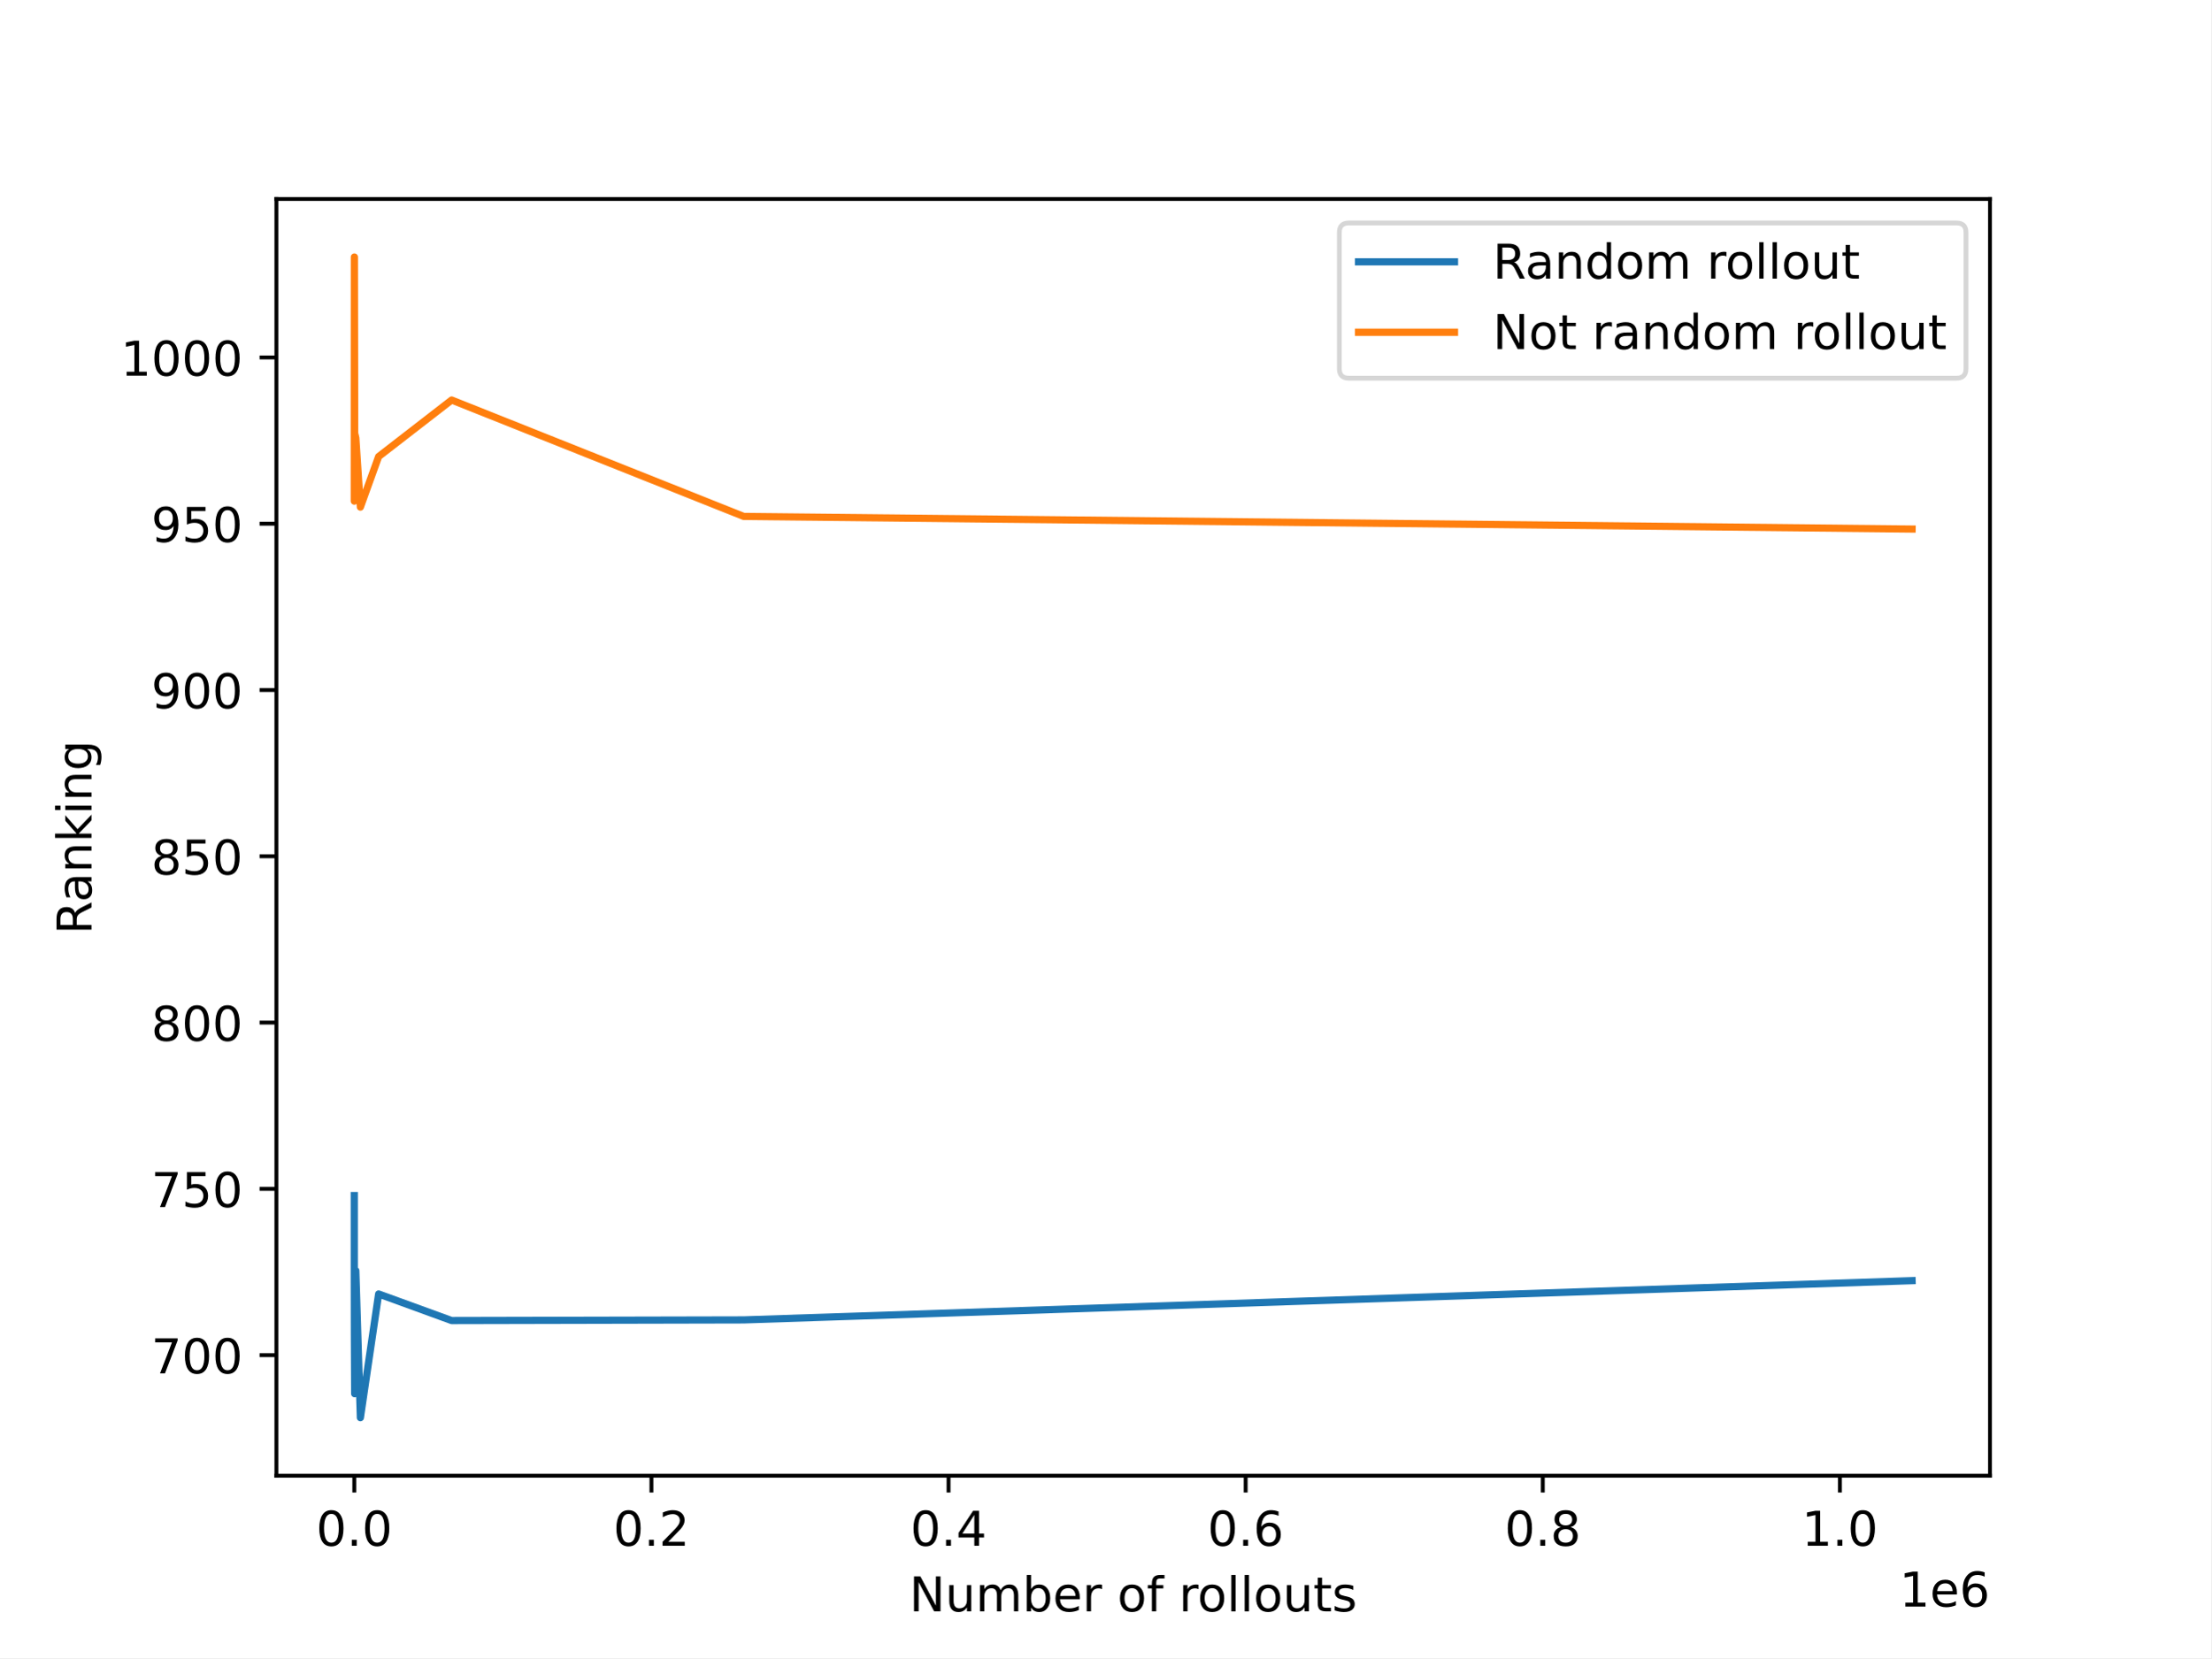
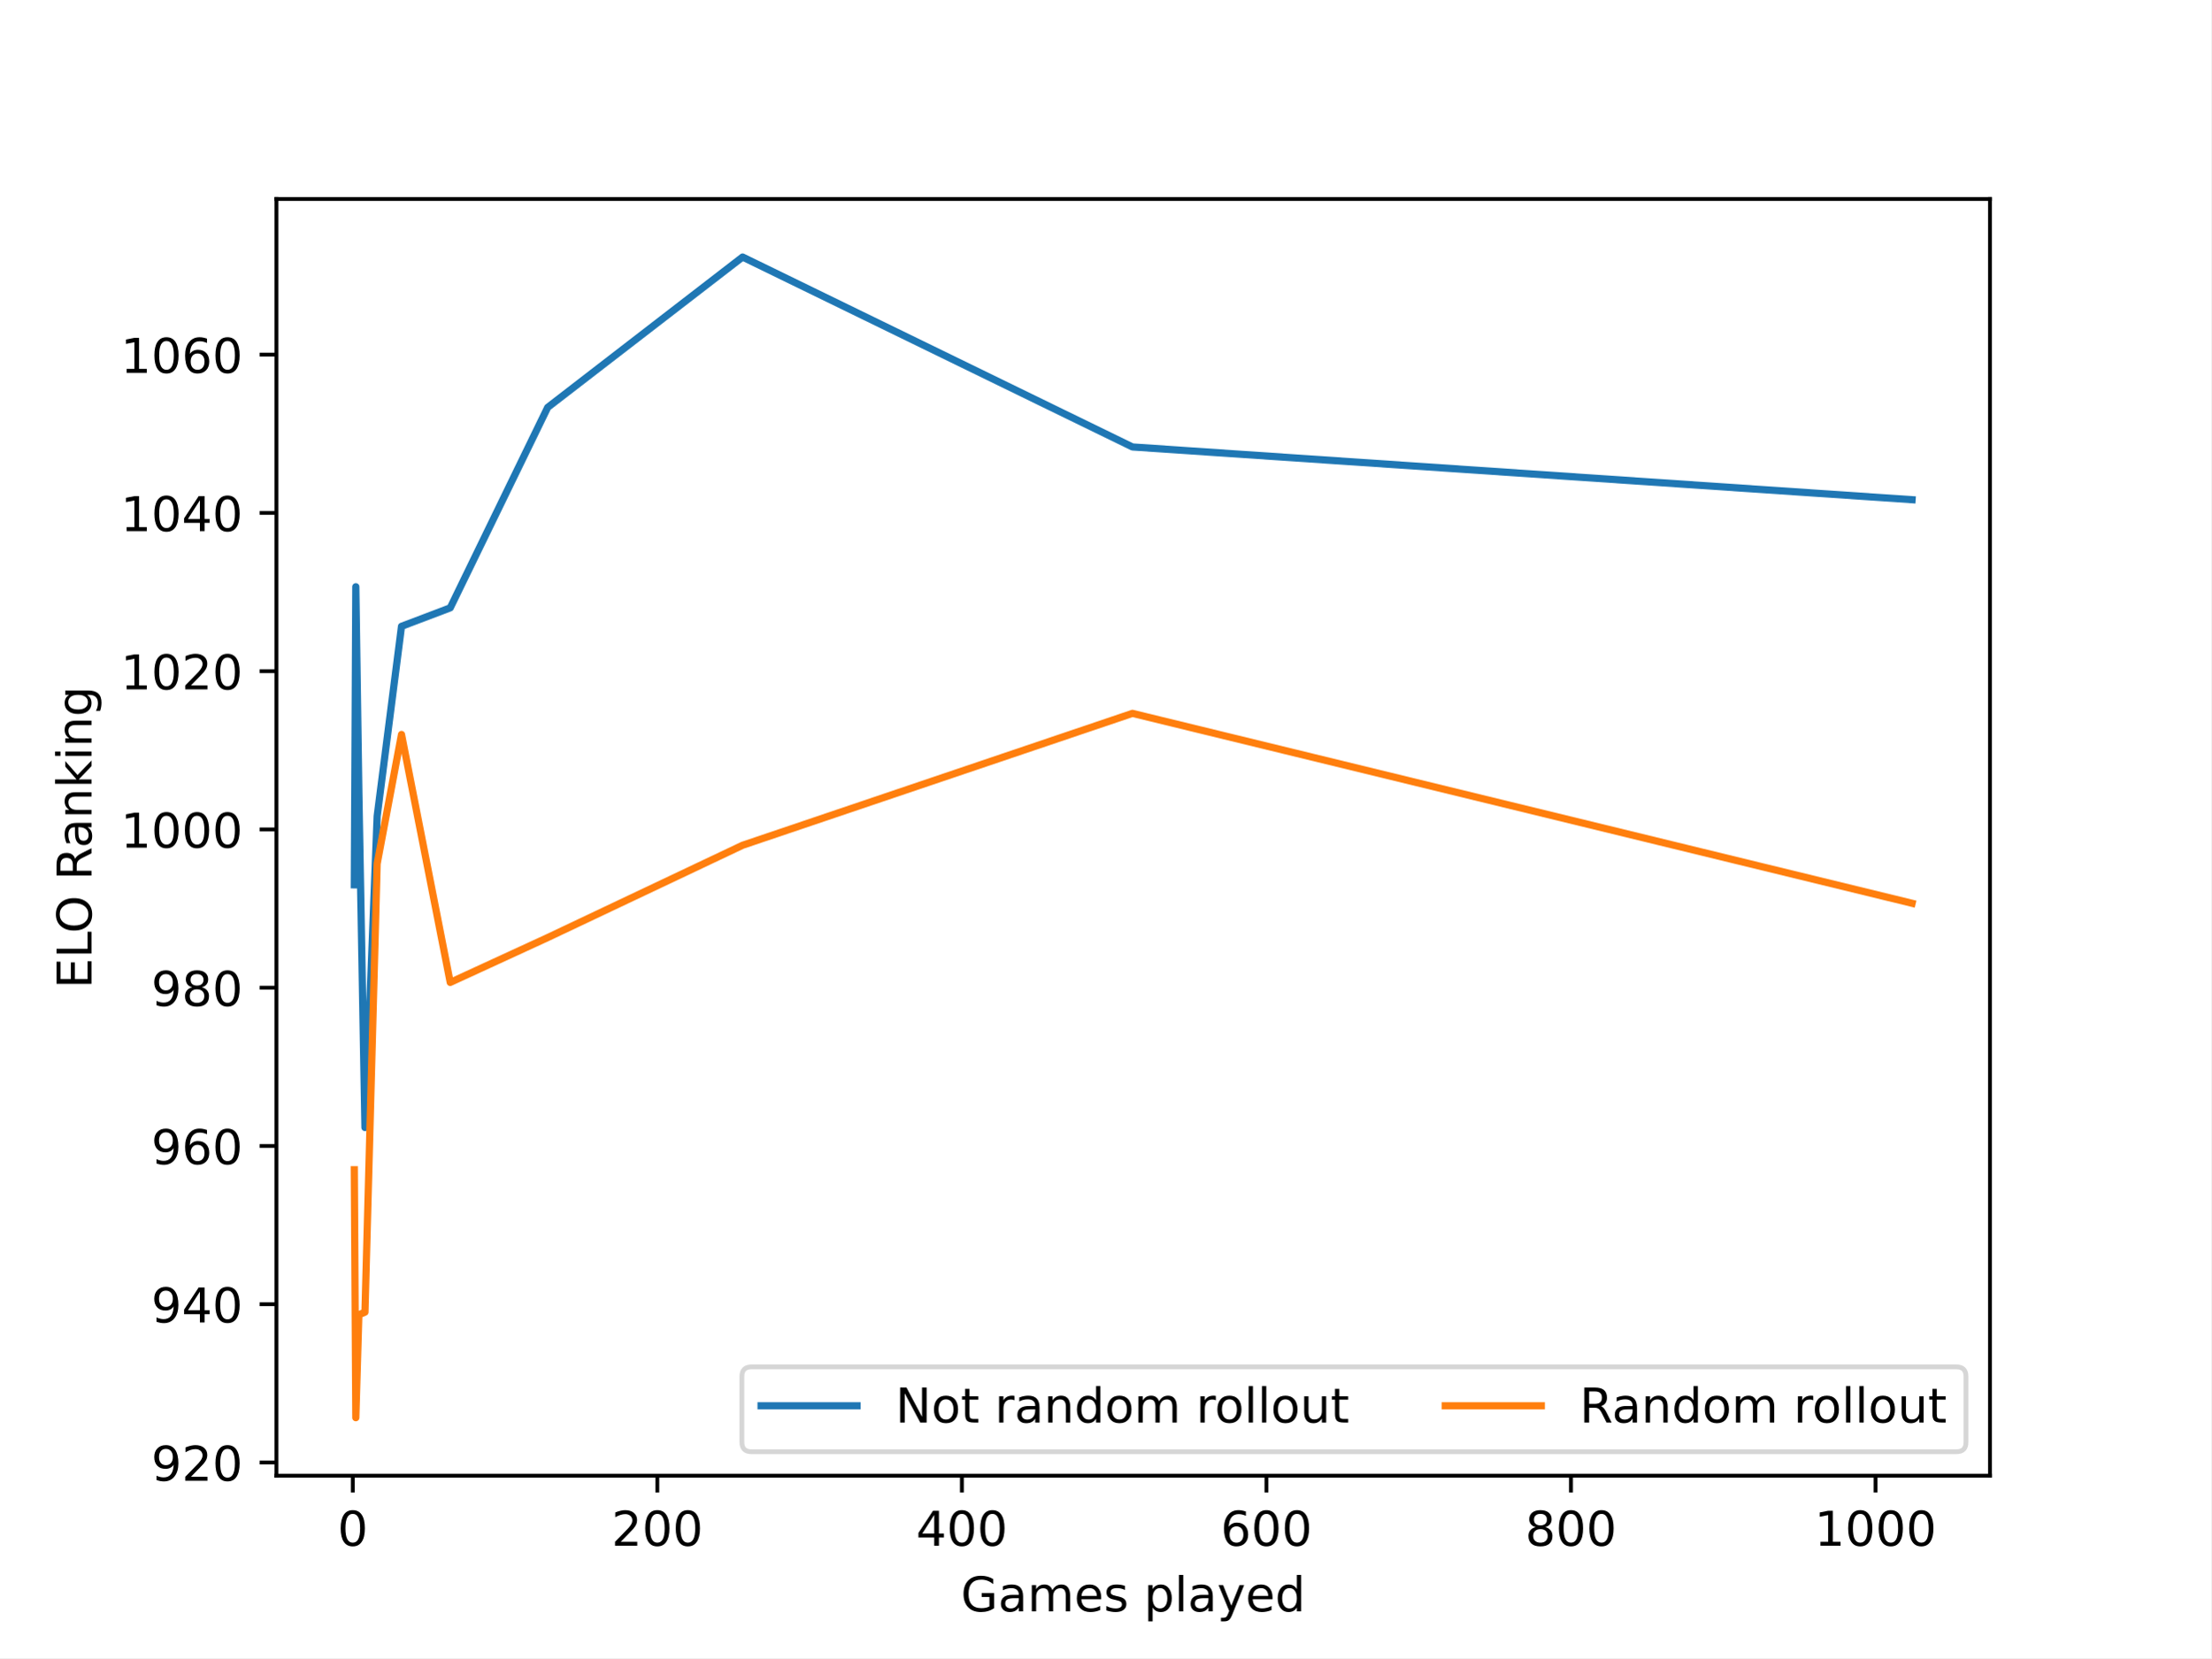
<svg xmlns="http://www.w3.org/2000/svg" xmlns:xlink="http://www.w3.org/1999/xlink" width="460.8pt" height="345.6pt" viewBox="0 0 460.8 345.6" version="1.1">
  <defs>
    <style type="text/css">*{stroke-linejoin: round; stroke-linecap: butt}</style>
  </defs>
  <g id="figure_1">
    <g id="patch_1">
      <path d="M 0 345.6  L 460.8 345.6  L 460.8 0  L 0 0  z " style="fill: #ffffff" />
    </g>
    <g id="axes_1">
      <g id="patch_2">
        <path d="M 57.6 307.584  L 414.72 307.584  L 414.72 41.472  L 57.6 41.472  z " style="fill: #ffffff" />
      </g>
      <g id="matplotlib.axis_1">
        <g id="xtick_1">
          <g id="line2d_1">
            <defs>
-               <path id="m60d5ddc0d6" d="M 0 0  L 0 3.5  " style="stroke: #000000; stroke-width: 0.8" />
-             </defs>
-             <g>
-               <use xlink:href="#m60d5ddc0d6" x="73.832" y="307.584" style="stroke: #000000; stroke-width: 0.8" />
+               <path id="m9c4082087a" d="M 0 0  L 0 3.5  " style="stroke: #000000; stroke-width: 0.8" />
+             </defs>
+             <g>
+               <use xlink:href="#m9c4082087a" x="73.515" y="307.584" style="stroke: #000000; stroke-width: 0.8" />
            </g>
          </g>
          <g id="text_1">
-             <g transform="translate(65.88085 322.1824) scale(0.1 -0.1)">
+             <g transform="translate(70.33412 322.1824) scale(0.1 -0.1)">
              <defs>
                <path id="DejaVuSans-30" d="M 2034 4250  Q 1547 4250 1301 3770  Q 1056 3291 1056 2328  Q 1056 1369 1301 889  Q 1547 409 2034 409  Q 2525 409 2770 889  Q 3016 1369 3016 2328  Q 3016 3291 2770 3770  Q 2525 4250 2034 4250  z M 2034 4750  Q 2819 4750 3233 4129  Q 3647 3509 3647 2328  Q 3647 1150 3233 529  Q 2819 -91 2034 -91  Q 1250 -91 836 529  Q 422 1150 422 2328  Q 422 3509 836 4129  Q 1250 4750 2034 4750  z " transform="scale(0.015625)" />
-                 <path id="DejaVuSans-2e" d="M 684 794  L 1344 794  L 1344 0  L 684 0  L 684 794  z " transform="scale(0.015625)" />
              </defs>
              <use xlink:href="#DejaVuSans-30" />
-               <use xlink:href="#DejaVuSans-2e" x="63.623" />
-               <use xlink:href="#DejaVuSans-30" x="95.41" />
            </g>
          </g>
        </g>
        <g id="xtick_2">
          <g id="line2d_2">
            <g>
-               <use xlink:href="#m60d5ddc0d6" x="135.755" y="307.584" style="stroke: #000000; stroke-width: 0.8" />
+               <use xlink:href="#m9c4082087a" x="136.986" y="307.584" style="stroke: #000000; stroke-width: 0.8" />
            </g>
          </g>
          <g id="text_2">
-             <g transform="translate(127.8039 322.1824) scale(0.1 -0.1)">
+             <g transform="translate(127.4427 322.1824) scale(0.1 -0.1)">
              <defs>
                <path id="DejaVuSans-32" d="M 1228 531  L 3431 531  L 3431 0  L 469 0  L 469 531  Q 828 903 1448 1529  Q 2069 2156 2228 2338  Q 2531 2678 2651 2914  Q 2772 3150 2772 3378  Q 2772 3750 2511 3984  Q 2250 4219 1831 4219  Q 1534 4219 1204 4116  Q 875 4013 500 3803  L 500 4441  Q 881 4594 1212 4672  Q 1544 4750 1819 4750  Q 2544 4750 2975 4387  Q 3406 4025 3406 3419  Q 3406 3131 3298 2873  Q 3191 2616 2906 2266  Q 2828 2175 2409 1742  Q 1991 1309 1228 531  z " transform="scale(0.015625)" />
              </defs>
-               <use xlink:href="#DejaVuSans-30" />
-               <use xlink:href="#DejaVuSans-2e" x="63.623" />
-               <use xlink:href="#DejaVuSans-32" x="95.41" />
+               <use xlink:href="#DejaVuSans-32" />
+               <use xlink:href="#DejaVuSans-30" x="63.623" />
+               <use xlink:href="#DejaVuSans-30" x="127.246" />
            </g>
          </g>
        </g>
        <g id="xtick_3">
          <g id="line2d_3">
            <g>
-               <use xlink:href="#m60d5ddc0d6" x="197.678" y="307.584" style="stroke: #000000; stroke-width: 0.8" />
+               <use xlink:href="#m9c4082087a" x="200.458" y="307.584" style="stroke: #000000; stroke-width: 0.8" />
            </g>
          </g>
          <g id="text_3">
-             <g transform="translate(189.7269 322.1824) scale(0.1 -0.1)">
+             <g transform="translate(190.9138 322.1824) scale(0.1 -0.1)">
              <defs>
                <path id="DejaVuSans-34" d="M 2419 4116  L 825 1625  L 2419 1625  L 2419 4116  z M 2253 4666  L 3047 4666  L 3047 1625  L 3713 1625  L 3713 1100  L 3047 1100  L 3047 0  L 2419 0  L 2419 1100  L 313 1100  L 313 1709  L 2253 4666  z " transform="scale(0.015625)" />
              </defs>
-               <use xlink:href="#DejaVuSans-30" />
-               <use xlink:href="#DejaVuSans-2e" x="63.623" />
-               <use xlink:href="#DejaVuSans-34" x="95.41" />
+               <use xlink:href="#DejaVuSans-34" />
+               <use xlink:href="#DejaVuSans-30" x="63.623" />
+               <use xlink:href="#DejaVuSans-30" x="127.246" />
            </g>
          </g>
        </g>
        <g id="xtick_4">
          <g id="line2d_4">
            <g>
-               <use xlink:href="#m60d5ddc0d6" x="259.601" y="307.584" style="stroke: #000000; stroke-width: 0.8" />
+               <use xlink:href="#m9c4082087a" x="263.929" y="307.584" style="stroke: #000000; stroke-width: 0.8" />
            </g>
          </g>
          <g id="text_4">
-             <g transform="translate(251.6499 322.1824) scale(0.1 -0.1)">
+             <g transform="translate(254.3848 322.1824) scale(0.1 -0.1)">
              <defs>
                <path id="DejaVuSans-36" d="M 2113 2584  Q 1688 2584 1439 2293  Q 1191 2003 1191 1497  Q 1191 994 1439 701  Q 1688 409 2113 409  Q 2538 409 2786 701  Q 3034 994 3034 1497  Q 3034 2003 2786 2293  Q 2538 2584 2113 2584  z M 3366 4563  L 3366 3988  Q 3128 4100 2886 4159  Q 2644 4219 2406 4219  Q 1781 4219 1451 3797  Q 1122 3375 1075 2522  Q 1259 2794 1537 2939  Q 1816 3084 2150 3084  Q 2853 3084 3261 2657  Q 3669 2231 3669 1497  Q 3669 778 3244 343  Q 2819 -91 2113 -91  Q 1303 -91 875 529  Q 447 1150 447 2328  Q 447 3434 972 4092  Q 1497 4750 2381 4750  Q 2619 4750 2861 4703  Q 3103 4656 3366 4563  z " transform="scale(0.015625)" />
              </defs>
-               <use xlink:href="#DejaVuSans-30" />
-               <use xlink:href="#DejaVuSans-2e" x="63.623" />
-               <use xlink:href="#DejaVuSans-36" x="95.41" />
+               <use xlink:href="#DejaVuSans-36" />
+               <use xlink:href="#DejaVuSans-30" x="63.623" />
+               <use xlink:href="#DejaVuSans-30" x="127.246" />
            </g>
          </g>
        </g>
        <g id="xtick_5">
          <g id="line2d_5">
            <g>
-               <use xlink:href="#m60d5ddc0d6" x="321.524" y="307.584" style="stroke: #000000; stroke-width: 0.8" />
+               <use xlink:href="#m9c4082087a" x="327.4" y="307.584" style="stroke: #000000; stroke-width: 0.8" />
            </g>
          </g>
          <g id="text_5">
-             <g transform="translate(313.5729 322.1824) scale(0.1 -0.1)">
+             <g transform="translate(317.8559 322.1824) scale(0.1 -0.1)">
              <defs>
                <path id="DejaVuSans-38" d="M 2034 2216  Q 1584 2216 1326 1975  Q 1069 1734 1069 1313  Q 1069 891 1326 650  Q 1584 409 2034 409  Q 2484 409 2743 651  Q 3003 894 3003 1313  Q 3003 1734 2745 1975  Q 2488 2216 2034 2216  z M 1403 2484  Q 997 2584 770 2862  Q 544 3141 544 3541  Q 544 4100 942 4425  Q 1341 4750 2034 4750  Q 2731 4750 3128 4425  Q 3525 4100 3525 3541  Q 3525 3141 3298 2862  Q 3072 2584 2669 2484  Q 3125 2378 3379 2068  Q 3634 1759 3634 1313  Q 3634 634 3220 271  Q 2806 -91 2034 -91  Q 1263 -91 848 271  Q 434 634 434 1313  Q 434 1759 690 2068  Q 947 2378 1403 2484  z M 1172 3481  Q 1172 3119 1398 2916  Q 1625 2713 2034 2713  Q 2441 2713 2670 2916  Q 2900 3119 2900 3481  Q 2900 3844 2670 4047  Q 2441 4250 2034 4250  Q 1625 4250 1398 4047  Q 1172 3844 1172 3481  z " transform="scale(0.015625)" />
              </defs>
-               <use xlink:href="#DejaVuSans-30" />
-               <use xlink:href="#DejaVuSans-2e" x="63.623" />
-               <use xlink:href="#DejaVuSans-38" x="95.41" />
+               <use xlink:href="#DejaVuSans-38" />
+               <use xlink:href="#DejaVuSans-30" x="63.623" />
+               <use xlink:href="#DejaVuSans-30" x="127.246" />
            </g>
          </g>
        </g>
        <g id="xtick_6">
          <g id="line2d_6">
            <g>
-               <use xlink:href="#m60d5ddc0d6" x="383.447" y="307.584" style="stroke: #000000; stroke-width: 0.8" />
+               <use xlink:href="#m9c4082087a" x="390.871" y="307.584" style="stroke: #000000; stroke-width: 0.8" />
            </g>
          </g>
          <g id="text_6">
-             <g transform="translate(375.4959 322.1824) scale(0.1 -0.1)">
+             <g transform="translate(378.1457 322.1824) scale(0.1 -0.1)">
              <defs>
                <path id="DejaVuSans-31" d="M 794 531  L 1825 531  L 1825 4091  L 703 3866  L 703 4441  L 1819 4666  L 2450 4666  L 2450 531  L 3481 531  L 3481 0  L 794 0  L 794 531  z " transform="scale(0.015625)" />
              </defs>
              <use xlink:href="#DejaVuSans-31" />
-               <use xlink:href="#DejaVuSans-2e" x="63.623" />
-               <use xlink:href="#DejaVuSans-30" x="95.41" />
+               <use xlink:href="#DejaVuSans-30" x="63.623" />
+               <use xlink:href="#DejaVuSans-30" x="127.246" />
+               <use xlink:href="#DejaVuSans-30" x="190.869" />
            </g>
          </g>
        </g>
        <g id="text_7">
-           <g transform="translate(189.503 335.8606) scale(0.1 -0.1)">
-             <defs>
-               <path id="DejaVuSans-4e" d="M 628 4666  L 1478 4666  L 3547 763  L 3547 4666  L 4159 4666  L 4159 0  L 3309 0  L 1241 3903  L 1241 0  L 628 0  L 628 4666  z " transform="scale(0.015625)" />
-               <path id="DejaVuSans-75" d="M 544 1381  L 544 3500  L 1119 3500  L 1119 1403  Q 1119 906 1312 657  Q 1506 409 1894 409  Q 2359 409 2629 706  Q 2900 1003 2900 1516  L 2900 3500  L 3475 3500  L 3475 0  L 2900 0  L 2900 538  Q 2691 219 2414 64  Q 2138 -91 1772 -91  Q 1169 -91 856 284  Q 544 659 544 1381  z M 1991 3584  L 1991 3584  z " transform="scale(0.015625)" />
+           <g transform="translate(200.2436 335.8606) scale(0.1 -0.1)">
+             <defs>
+               <path id="DejaVuSans-47" d="M 3809 666  L 3809 1919  L 2778 1919  L 2778 2438  L 4434 2438  L 4434 434  Q 4069 175 3628 42  Q 3188 -91 2688 -91  Q 1594 -91 976 548  Q 359 1188 359 2328  Q 359 3472 976 4111  Q 1594 4750 2688 4750  Q 3144 4750 3555 4637  Q 3966 4525 4313 4306  L 4313 3634  Q 3963 3931 3569 4081  Q 3175 4231 2741 4231  Q 1884 4231 1454 3753  Q 1025 3275 1025 2328  Q 1025 1384 1454 906  Q 1884 428 2741 428  Q 3075 428 3337 486  Q 3600 544 3809 666  z " transform="scale(0.015625)" />
+               <path id="DejaVuSans-61" d="M 2194 1759  Q 1497 1759 1228 1600  Q 959 1441 959 1056  Q 959 750 1161 570  Q 1363 391 1709 391  Q 2188 391 2477 730  Q 2766 1069 2766 1631  L 2766 1759  L 2194 1759  z M 3341 1997  L 3341 0  L 2766 0  L 2766 531  Q 2569 213 2275 61  Q 1981 -91 1556 -91  Q 1019 -91 701 211  Q 384 513 384 1019  Q 384 1609 779 1909  Q 1175 2209 1959 2209  L 2766 2209  L 2766 2266  Q 2766 2663 2505 2880  Q 2244 3097 1772 3097  Q 1472 3097 1187 3025  Q 903 2953 641 2809  L 641 3341  Q 956 3463 1253 3523  Q 1550 3584 1831 3584  Q 2591 3584 2966 3190  Q 3341 2797 3341 1997  z " transform="scale(0.015625)" />
              <path id="DejaVuSans-6d" d="M 3328 2828  Q 3544 3216 3844 3400  Q 4144 3584 4550 3584  Q 5097 3584 5394 3201  Q 5691 2819 5691 2113  L 5691 0  L 5113 0  L 5113 2094  Q 5113 2597 4934 2840  Q 4756 3084 4391 3084  Q 3944 3084 3684 2787  Q 3425 2491 3425 1978  L 3425 0  L 2847 0  L 2847 2094  Q 2847 2600 2669 2842  Q 2491 3084 2119 3084  Q 1678 3084 1418 2786  Q 1159 2488 1159 1978  L 1159 0  L 581 0  L 581 3500  L 1159 3500  L 1159 2956  Q 1356 3278 1631 3431  Q 1906 3584 2284 3584  Q 2666 3584 2933 3390  Q 3200 3197 3328 2828  z " transform="scale(0.015625)" />
-               <path id="DejaVuSans-62" d="M 3116 1747  Q 3116 2381 2855 2742  Q 2594 3103 2138 3103  Q 1681 3103 1420 2742  Q 1159 2381 1159 1747  Q 1159 1113 1420 752  Q 1681 391 2138 391  Q 2594 391 2855 752  Q 3116 1113 3116 1747  z M 1159 2969  Q 1341 3281 1617 3432  Q 1894 3584 2278 3584  Q 2916 3584 3314 3078  Q 3713 2572 3713 1747  Q 3713 922 3314 415  Q 2916 -91 2278 -91  Q 1894 -91 1617 61  Q 1341 213 1159 525  L 1159 0  L 581 0  L 581 4863  L 1159 4863  L 1159 2969  z " transform="scale(0.015625)" />
              <path id="DejaVuSans-65" d="M 3597 1894  L 3597 1613  L 953 1613  Q 991 1019 1311 708  Q 1631 397 2203 397  Q 2534 397 2845 478  Q 3156 559 3463 722  L 3463 178  Q 3153 47 2828 -22  Q 2503 -91 2169 -91  Q 1331 -91 842 396  Q 353 884 353 1716  Q 353 2575 817 3079  Q 1281 3584 2069 3584  Q 2775 3584 3186 3129  Q 3597 2675 3597 1894  z M 3022 2063  Q 3016 2534 2758 2815  Q 2500 3097 2075 3097  Q 1594 3097 1305 2825  Q 1016 2553 972 2059  L 3022 2063  z " transform="scale(0.015625)" />
-               <path id="DejaVuSans-72" d="M 2631 2963  Q 2534 3019 2420 3045  Q 2306 3072 2169 3072  Q 1681 3072 1420 2755  Q 1159 2438 1159 1844  L 1159 0  L 581 0  L 581 3500  L 1159 3500  L 1159 2956  Q 1341 3275 1631 3429  Q 1922 3584 2338 3584  Q 2397 3584 2469 3576  Q 2541 3569 2628 3553  L 2631 2963  z " transform="scale(0.015625)" />
+               <path id="DejaVuSans-73" d="M 2834 3397  L 2834 2853  Q 2591 2978 2328 3040  Q 2066 3103 1784 3103  Q 1356 3103 1142 2972  Q 928 2841 928 2578  Q 928 2378 1081 2264  Q 1234 2150 1697 2047  L 1894 2003  Q 2506 1872 2764 1633  Q 3022 1394 3022 966  Q 3022 478 2636 193  Q 2250 -91 1575 -91  Q 1294 -91 989 -36  Q 684 19 347 128  L 347 722  Q 666 556 975 473  Q 1284 391 1588 391  Q 1994 391 2212 530  Q 2431 669 2431 922  Q 2431 1156 2273 1281  Q 2116 1406 1581 1522  L 1381 1569  Q 847 1681 609 1914  Q 372 2147 372 2553  Q 372 3047 722 3315  Q 1072 3584 1716 3584  Q 2034 3584 2315 3537  Q 2597 3491 2834 3397  z " transform="scale(0.015625)" />
              <path id="DejaVuSans-20" transform="scale(0.015625)" />
-               <path id="DejaVuSans-6f" d="M 1959 3097  Q 1497 3097 1228 2736  Q 959 2375 959 1747  Q 959 1119 1226 758  Q 1494 397 1959 397  Q 2419 397 2687 759  Q 2956 1122 2956 1747  Q 2956 2369 2687 2733  Q 2419 3097 1959 3097  z M 1959 3584  Q 2709 3584 3137 3096  Q 3566 2609 3566 1747  Q 3566 888 3137 398  Q 2709 -91 1959 -91  Q 1206 -91 779 398  Q 353 888 353 1747  Q 353 2609 779 3096  Q 1206 3584 1959 3584  z " transform="scale(0.015625)" />
-               <path id="DejaVuSans-66" d="M 2375 4863  L 2375 4384  L 1825 4384  Q 1516 4384 1395 4259  Q 1275 4134 1275 3809  L 1275 3500  L 2222 3500  L 2222 3053  L 1275 3053  L 1275 0  L 697 0  L 697 3053  L 147 3053  L 147 3500  L 697 3500  L 697 3744  Q 697 4328 969 4595  Q 1241 4863 1831 4863  L 2375 4863  z " transform="scale(0.015625)" />
+               <path id="DejaVuSans-70" d="M 1159 525  L 1159 -1331  L 581 -1331  L 581 3500  L 1159 3500  L 1159 2969  Q 1341 3281 1617 3432  Q 1894 3584 2278 3584  Q 2916 3584 3314 3078  Q 3713 2572 3713 1747  Q 3713 922 3314 415  Q 2916 -91 2278 -91  Q 1894 -91 1617 61  Q 1341 213 1159 525  z M 3116 1747  Q 3116 2381 2855 2742  Q 2594 3103 2138 3103  Q 1681 3103 1420 2742  Q 1159 2381 1159 1747  Q 1159 1113 1420 752  Q 1681 391 2138 391  Q 2594 391 2855 752  Q 3116 1113 3116 1747  z " transform="scale(0.015625)" />
              <path id="DejaVuSans-6c" d="M 603 4863  L 1178 4863  L 1178 0  L 603 0  L 603 4863  z " transform="scale(0.015625)" />
-               <path id="DejaVuSans-74" d="M 1172 4494  L 1172 3500  L 2356 3500  L 2356 3053  L 1172 3053  L 1172 1153  Q 1172 725 1289 603  Q 1406 481 1766 481  L 2356 481  L 2356 0  L 1766 0  Q 1100 0 847 248  Q 594 497 594 1153  L 594 3053  L 172 3053  L 172 3500  L 594 3500  L 594 4494  L 1172 4494  z " transform="scale(0.015625)" />
-               <path id="DejaVuSans-73" d="M 2834 3397  L 2834 2853  Q 2591 2978 2328 3040  Q 2066 3103 1784 3103  Q 1356 3103 1142 2972  Q 928 2841 928 2578  Q 928 2378 1081 2264  Q 1234 2150 1697 2047  L 1894 2003  Q 2506 1872 2764 1633  Q 3022 1394 3022 966  Q 3022 478 2636 193  Q 2250 -91 1575 -91  Q 1294 -91 989 -36  Q 684 19 347 128  L 347 722  Q 666 556 975 473  Q 1284 391 1588 391  Q 1994 391 2212 530  Q 2431 669 2431 922  Q 2431 1156 2273 1281  Q 2116 1406 1581 1522  L 1381 1569  Q 847 1681 609 1914  Q 372 2147 372 2553  Q 372 3047 722 3315  Q 1072 3584 1716 3584  Q 2034 3584 2315 3537  Q 2597 3491 2834 3397  z " transform="scale(0.015625)" />
-             </defs>
-             <use xlink:href="#DejaVuSans-4e" />
-             <use xlink:href="#DejaVuSans-75" x="74.805" />
-             <use xlink:href="#DejaVuSans-6d" x="138.184" />
-             <use xlink:href="#DejaVuSans-62" x="235.596" />
-             <use xlink:href="#DejaVuSans-65" x="299.072" />
-             <use xlink:href="#DejaVuSans-72" x="360.596" />
-             <use xlink:href="#DejaVuSans-20" x="401.709" />
-             <use xlink:href="#DejaVuSans-6f" x="433.496" />
-             <use xlink:href="#DejaVuSans-66" x="494.678" />
-             <use xlink:href="#DejaVuSans-20" x="529.883" />
-             <use xlink:href="#DejaVuSans-72" x="561.67" />
-             <use xlink:href="#DejaVuSans-6f" x="600.533" />
-             <use xlink:href="#DejaVuSans-6c" x="661.715" />
-             <use xlink:href="#DejaVuSans-6c" x="689.498" />
-             <use xlink:href="#DejaVuSans-6f" x="717.281" />
-             <use xlink:href="#DejaVuSans-75" x="778.463" />
-             <use xlink:href="#DejaVuSans-74" x="841.842" />
-             <use xlink:href="#DejaVuSans-73" x="881.051" />
-           </g>
-         </g>
-         <g id="text_8">
-           <g transform="translate(395.8419 334.8606) scale(0.1 -0.1)">
-             <use xlink:href="#DejaVuSans-31" />
-             <use xlink:href="#DejaVuSans-65" x="63.623" />
-             <use xlink:href="#DejaVuSans-36" x="125.146" />
+               <path id="DejaVuSans-79" d="M 2059 -325  Q 1816 -950 1584 -1140  Q 1353 -1331 966 -1331  L 506 -1331  L 506 -850  L 844 -850  Q 1081 -850 1212 -737  Q 1344 -625 1503 -206  L 1606 56  L 191 3500  L 800 3500  L 1894 763  L 2988 3500  L 3597 3500  L 2059 -325  z " transform="scale(0.015625)" />
+               <path id="DejaVuSans-64" d="M 2906 2969  L 2906 4863  L 3481 4863  L 3481 0  L 2906 0  L 2906 525  Q 2725 213 2448 61  Q 2172 -91 1784 -91  Q 1150 -91 751 415  Q 353 922 353 1747  Q 353 2572 751 3078  Q 1150 3584 1784 3584  Q 2172 3584 2448 3432  Q 2725 3281 2906 2969  z M 947 1747  Q 947 1113 1208 752  Q 1469 391 1925 391  Q 2381 391 2643 752  Q 2906 1113 2906 1747  Q 2906 2381 2643 2742  Q 2381 3103 1925 3103  Q 1469 3103 1208 2742  Q 947 2381 947 1747  z " transform="scale(0.015625)" />
+             </defs>
+             <use xlink:href="#DejaVuSans-47" />
+             <use xlink:href="#DejaVuSans-61" x="77.49" />
+             <use xlink:href="#DejaVuSans-6d" x="138.77" />
+             <use xlink:href="#DejaVuSans-65" x="236.182" />
+             <use xlink:href="#DejaVuSans-73" x="297.705" />
+             <use xlink:href="#DejaVuSans-20" x="349.805" />
+             <use xlink:href="#DejaVuSans-70" x="381.592" />
+             <use xlink:href="#DejaVuSans-6c" x="445.068" />
+             <use xlink:href="#DejaVuSans-61" x="472.852" />
+             <use xlink:href="#DejaVuSans-79" x="534.131" />
+             <use xlink:href="#DejaVuSans-65" x="593.311" />
+             <use xlink:href="#DejaVuSans-64" x="654.834" />
          </g>
        </g>
      </g>
      <g id="matplotlib.axis_2">
        <g id="ytick_1">
          <g id="line2d_7">
            <defs>
-               <path id="mcccf77b06f" d="M 0 0  L -3.5 0  " style="stroke: #000000; stroke-width: 0.8" />
-             </defs>
-             <g>
-               <use xlink:href="#mcccf77b06f" x="57.6" y="282.456" style="stroke: #000000; stroke-width: 0.8" />
-             </g>
-           </g>
-           <g id="text_9">
-             <g transform="translate(31.5125 286.2554) scale(0.1 -0.1)">
-               <defs>
-                 <path id="DejaVuSans-37" d="M 525 4666  L 3525 4666  L 3525 4397  L 1831 0  L 1172 0  L 2766 4134  L 525 4134  L 525 4666  z " transform="scale(0.015625)" />
-               </defs>
-               <use xlink:href="#DejaVuSans-37" />
-               <use xlink:href="#DejaVuSans-30" x="63.623" />
+               <path id="m6c99e8bfc9" d="M 0 0  L -3.5 0  " style="stroke: #000000; stroke-width: 0.8" />
+             </defs>
+             <g>
+               <use xlink:href="#m6c99e8bfc9" x="57.6" y="304.835" style="stroke: #000000; stroke-width: 0.8" />
+             </g>
+           </g>
+           <g id="text_8">
+             <g transform="translate(31.5125 308.6341) scale(0.1 -0.1)">
+               <defs>
+                 <path id="DejaVuSans-39" d="M 703 97  L 703 672  Q 941 559 1184 500  Q 1428 441 1663 441  Q 2288 441 2617 861  Q 2947 1281 2994 2138  Q 2813 1869 2534 1725  Q 2256 1581 1919 1581  Q 1219 1581 811 2004  Q 403 2428 403 3163  Q 403 3881 828 4315  Q 1253 4750 1959 4750  Q 2769 4750 3195 4129  Q 3622 3509 3622 2328  Q 3622 1225 3098 567  Q 2575 -91 1691 -91  Q 1453 -91 1209 -44  Q 966 3 703 97  z M 1959 2075  Q 2384 2075 2632 2365  Q 2881 2656 2881 3163  Q 2881 3666 2632 3958  Q 2384 4250 1959 4250  Q 1534 4250 1286 3958  Q 1038 3666 1038 3163  Q 1038 2656 1286 2365  Q 1534 2075 1959 2075  z " transform="scale(0.015625)" />
+               </defs>
+               <use xlink:href="#DejaVuSans-39" />
+               <use xlink:href="#DejaVuSans-32" x="63.623" />
              <use xlink:href="#DejaVuSans-30" x="127.246" />
            </g>
          </g>
        </g>
        <g id="ytick_2">
          <g id="line2d_8">
            <g>
-               <use xlink:href="#mcccf77b06f" x="57.6" y="247.797" style="stroke: #000000; stroke-width: 0.8" />
-             </g>
-           </g>
-           <g id="text_10">
-             <g transform="translate(31.5125 251.5964) scale(0.1 -0.1)">
-               <defs>
-                 <path id="DejaVuSans-35" d="M 691 4666  L 3169 4666  L 3169 4134  L 1269 4134  L 1269 2991  Q 1406 3038 1543 3061  Q 1681 3084 1819 3084  Q 2600 3084 3056 2656  Q 3513 2228 3513 1497  Q 3513 744 3044 326  Q 2575 -91 1722 -91  Q 1428 -91 1123 -41  Q 819 9 494 109  L 494 744  Q 775 591 1075 516  Q 1375 441 1709 441  Q 2250 441 2565 725  Q 2881 1009 2881 1497  Q 2881 1984 2565 2268  Q 2250 2553 1709 2553  Q 1456 2553 1204 2497  Q 953 2441 691 2322  L 691 4666  z " transform="scale(0.015625)" />
-               </defs>
-               <use xlink:href="#DejaVuSans-37" />
-               <use xlink:href="#DejaVuSans-35" x="63.623" />
+               <use xlink:href="#m6c99e8bfc9" x="57.6" y="271.846" style="stroke: #000000; stroke-width: 0.8" />
+             </g>
+           </g>
+           <g id="text_9">
+             <g transform="translate(31.5125 275.645) scale(0.1 -0.1)">
+               <use xlink:href="#DejaVuSans-39" />
+               <use xlink:href="#DejaVuSans-34" x="63.623" />
              <use xlink:href="#DejaVuSans-30" x="127.246" />
            </g>
          </g>
        </g>
        <g id="ytick_3">
          <g id="line2d_9">
            <g>
-               <use xlink:href="#mcccf77b06f" x="57.6" y="213.138" style="stroke: #000000; stroke-width: 0.8" />
-             </g>
-           </g>
-           <g id="text_11">
-             <g transform="translate(31.5125 216.9374) scale(0.1 -0.1)">
-               <use xlink:href="#DejaVuSans-38" />
-               <use xlink:href="#DejaVuSans-30" x="63.623" />
+               <use xlink:href="#m6c99e8bfc9" x="57.6" y="238.857" style="stroke: #000000; stroke-width: 0.8" />
+             </g>
+           </g>
+           <g id="text_10">
+             <g transform="translate(31.5125 242.6559) scale(0.1 -0.1)">
+               <use xlink:href="#DejaVuSans-39" />
+               <use xlink:href="#DejaVuSans-36" x="63.623" />
              <use xlink:href="#DejaVuSans-30" x="127.246" />
            </g>
          </g>
        </g>
        <g id="ytick_4">
          <g id="line2d_10">
            <g>
-               <use xlink:href="#mcccf77b06f" x="57.6" y="178.479" style="stroke: #000000; stroke-width: 0.8" />
-             </g>
-           </g>
-           <g id="text_12">
-             <g transform="translate(31.5125 182.2783) scale(0.1 -0.1)">
-               <use xlink:href="#DejaVuSans-38" />
-               <use xlink:href="#DejaVuSans-35" x="63.623" />
+               <use xlink:href="#m6c99e8bfc9" x="57.6" y="205.868" style="stroke: #000000; stroke-width: 0.8" />
+             </g>
+           </g>
+           <g id="text_11">
+             <g transform="translate(31.5125 209.6669) scale(0.1 -0.1)">
+               <use xlink:href="#DejaVuSans-39" />
+               <use xlink:href="#DejaVuSans-38" x="63.623" />
              <use xlink:href="#DejaVuSans-30" x="127.246" />
            </g>
          </g>
        </g>
        <g id="ytick_5">
          <g id="line2d_11">
            <g>
-               <use xlink:href="#mcccf77b06f" x="57.6" y="143.82" style="stroke: #000000; stroke-width: 0.8" />
-             </g>
-           </g>
-           <g id="text_13">
-             <g transform="translate(31.5125 147.6193) scale(0.1 -0.1)">
-               <defs>
-                 <path id="DejaVuSans-39" d="M 703 97  L 703 672  Q 941 559 1184 500  Q 1428 441 1663 441  Q 2288 441 2617 861  Q 2947 1281 2994 2138  Q 2813 1869 2534 1725  Q 2256 1581 1919 1581  Q 1219 1581 811 2004  Q 403 2428 403 3163  Q 403 3881 828 4315  Q 1253 4750 1959 4750  Q 2769 4750 3195 4129  Q 3622 3509 3622 2328  Q 3622 1225 3098 567  Q 2575 -91 1691 -91  Q 1453 -91 1209 -44  Q 966 3 703 97  z M 1959 2075  Q 2384 2075 2632 2365  Q 2881 2656 2881 3163  Q 2881 3666 2632 3958  Q 2384 4250 1959 4250  Q 1534 4250 1286 3958  Q 1038 3666 1038 3163  Q 1038 2656 1286 2365  Q 1534 2075 1959 2075  z " transform="scale(0.015625)" />
-               </defs>
-               <use xlink:href="#DejaVuSans-39" />
-               <use xlink:href="#DejaVuSans-30" x="63.623" />
-               <use xlink:href="#DejaVuSans-30" x="127.246" />
+               <use xlink:href="#m6c99e8bfc9" x="57.6" y="172.879" style="stroke: #000000; stroke-width: 0.8" />
+             </g>
+           </g>
+           <g id="text_12">
+             <g transform="translate(25.15 176.6778) scale(0.1 -0.1)">
+               <use xlink:href="#DejaVuSans-31" />
+               <use xlink:href="#DejaVuSans-30" x="63.623" />
+               <use xlink:href="#DejaVuSans-30" x="127.246" />
+               <use xlink:href="#DejaVuSans-30" x="190.869" />
            </g>
          </g>
        </g>
        <g id="ytick_6">
          <g id="line2d_12">
            <g>
-               <use xlink:href="#mcccf77b06f" x="57.6" y="109.161" style="stroke: #000000; stroke-width: 0.8" />
-             </g>
-           </g>
-           <g id="text_14">
-             <g transform="translate(31.5125 112.9603) scale(0.1 -0.1)">
-               <use xlink:href="#DejaVuSans-39" />
-               <use xlink:href="#DejaVuSans-35" x="63.623" />
-               <use xlink:href="#DejaVuSans-30" x="127.246" />
+               <use xlink:href="#m6c99e8bfc9" x="57.6" y="139.889" style="stroke: #000000; stroke-width: 0.8" />
+             </g>
+           </g>
+           <g id="text_13">
+             <g transform="translate(25.15 143.6887) scale(0.1 -0.1)">
+               <use xlink:href="#DejaVuSans-31" />
+               <use xlink:href="#DejaVuSans-30" x="63.623" />
+               <use xlink:href="#DejaVuSans-32" x="127.246" />
+               <use xlink:href="#DejaVuSans-30" x="190.869" />
            </g>
          </g>
        </g>
        <g id="ytick_7">
          <g id="line2d_13">
            <g>
-               <use xlink:href="#mcccf77b06f" x="57.6" y="74.502" style="stroke: #000000; stroke-width: 0.8" />
+               <use xlink:href="#m6c99e8bfc9" x="57.6" y="106.9" style="stroke: #000000; stroke-width: 0.8" />
+             </g>
+           </g>
+           <g id="text_14">
+             <g transform="translate(25.15 110.6996) scale(0.1 -0.1)">
+               <use xlink:href="#DejaVuSans-31" />
+               <use xlink:href="#DejaVuSans-30" x="63.623" />
+               <use xlink:href="#DejaVuSans-34" x="127.246" />
+               <use xlink:href="#DejaVuSans-30" x="190.869" />
+             </g>
+           </g>
+         </g>
+         <g id="ytick_8">
+           <g id="line2d_14">
+             <g>
+               <use xlink:href="#m6c99e8bfc9" x="57.6" y="73.911" style="stroke: #000000; stroke-width: 0.8" />
            </g>
          </g>
          <g id="text_15">
-             <g transform="translate(25.15 78.30127) scale(0.1 -0.1)">
-               <use xlink:href="#DejaVuSans-31" />
-               <use xlink:href="#DejaVuSans-30" x="63.623" />
-               <use xlink:href="#DejaVuSans-30" x="127.246" />
+             <g transform="translate(25.15 77.71049) scale(0.1 -0.1)">
+               <use xlink:href="#DejaVuSans-31" />
+               <use xlink:href="#DejaVuSans-30" x="63.623" />
+               <use xlink:href="#DejaVuSans-36" x="127.246" />
              <use xlink:href="#DejaVuSans-30" x="190.869" />
            </g>
          </g>
        </g>
        <g id="text_16">
-           <g transform="translate(19.07031 194.7499) rotate(-90) scale(0.1 -0.1)">
-             <defs>
+           <g transform="translate(19.07031 206.0389) rotate(-90) scale(0.1 -0.1)">
+             <defs>
+               <path id="DejaVuSans-45" d="M 628 4666  L 3578 4666  L 3578 4134  L 1259 4134  L 1259 2753  L 3481 2753  L 3481 2222  L 1259 2222  L 1259 531  L 3634 531  L 3634 0  L 628 0  L 628 4666  z " transform="scale(0.015625)" />
+               <path id="DejaVuSans-4c" d="M 628 4666  L 1259 4666  L 1259 531  L 3531 531  L 3531 0  L 628 0  L 628 4666  z " transform="scale(0.015625)" />
+               <path id="DejaVuSans-4f" d="M 2522 4238  Q 1834 4238 1429 3725  Q 1025 3213 1025 2328  Q 1025 1447 1429 934  Q 1834 422 2522 422  Q 3209 422 3611 934  Q 4013 1447 4013 2328  Q 4013 3213 3611 3725  Q 3209 4238 2522 4238  z M 2522 4750  Q 3503 4750 4090 4092  Q 4678 3434 4678 2328  Q 4678 1225 4090 567  Q 3503 -91 2522 -91  Q 1538 -91 948 565  Q 359 1222 359 2328  Q 359 3434 948 4092  Q 1538 4750 2522 4750  z " transform="scale(0.015625)" />
              <path id="DejaVuSans-52" d="M 2841 2188  Q 3044 2119 3236 1894  Q 3428 1669 3622 1275  L 4263 0  L 3584 0  L 2988 1197  Q 2756 1666 2539 1819  Q 2322 1972 1947 1972  L 1259 1972  L 1259 0  L 628 0  L 628 4666  L 2053 4666  Q 2853 4666 3247 4331  Q 3641 3997 3641 3322  Q 3641 2881 3436 2590  Q 3231 2300 2841 2188  z M 1259 4147  L 1259 2491  L 2053 2491  Q 2509 2491 2742 2702  Q 2975 2913 2975 3322  Q 2975 3731 2742 3939  Q 2509 4147 2053 4147  L 1259 4147  z " transform="scale(0.015625)" />
-               <path id="DejaVuSans-61" d="M 2194 1759  Q 1497 1759 1228 1600  Q 959 1441 959 1056  Q 959 750 1161 570  Q 1363 391 1709 391  Q 2188 391 2477 730  Q 2766 1069 2766 1631  L 2766 1759  L 2194 1759  z M 3341 1997  L 3341 0  L 2766 0  L 2766 531  Q 2569 213 2275 61  Q 1981 -91 1556 -91  Q 1019 -91 701 211  Q 384 513 384 1019  Q 384 1609 779 1909  Q 1175 2209 1959 2209  L 2766 2209  L 2766 2266  Q 2766 2663 2505 2880  Q 2244 3097 1772 3097  Q 1472 3097 1187 3025  Q 903 2953 641 2809  L 641 3341  Q 956 3463 1253 3523  Q 1550 3584 1831 3584  Q 2591 3584 2966 3190  Q 3341 2797 3341 1997  z " transform="scale(0.015625)" />
              <path id="DejaVuSans-6e" d="M 3513 2113  L 3513 0  L 2938 0  L 2938 2094  Q 2938 2591 2744 2837  Q 2550 3084 2163 3084  Q 1697 3084 1428 2787  Q 1159 2491 1159 1978  L 1159 0  L 581 0  L 581 3500  L 1159 3500  L 1159 2956  Q 1366 3272 1645 3428  Q 1925 3584 2291 3584  Q 2894 3584 3203 3211  Q 3513 2838 3513 2113  z " transform="scale(0.015625)" />
              <path id="DejaVuSans-6b" d="M 581 4863  L 1159 4863  L 1159 1991  L 2875 3500  L 3609 3500  L 1753 1863  L 3688 0  L 2938 0  L 1159 1709  L 1159 0  L 581 0  L 581 4863  z " transform="scale(0.015625)" />
              <path id="DejaVuSans-69" d="M 603 3500  L 1178 3500  L 1178 0  L 603 0  L 603 3500  z M 603 4863  L 1178 4863  L 1178 4134  L 603 4134  L 603 4863  z " transform="scale(0.015625)" />
              <path id="DejaVuSans-67" d="M 2906 1791  Q 2906 2416 2648 2759  Q 2391 3103 1925 3103  Q 1463 3103 1205 2759  Q 947 2416 947 1791  Q 947 1169 1205 825  Q 1463 481 1925 481  Q 2391 481 2648 825  Q 2906 1169 2906 1791  z M 3481 434  Q 3481 -459 3084 -895  Q 2688 -1331 1869 -1331  Q 1566 -1331 1297 -1286  Q 1028 -1241 775 -1147  L 775 -588  Q 1028 -725 1275 -790  Q 1522 -856 1778 -856  Q 2344 -856 2625 -561  Q 2906 -266 2906 331  L 2906 616  Q 2728 306 2450 153  Q 2172 0 1784 0  Q 1141 0 747 490  Q 353 981 353 1791  Q 353 2603 747 3093  Q 1141 3584 1784 3584  Q 2172 3584 2450 3431  Q 2728 3278 2906 2969  L 2906 3500  L 3481 3500  L 3481 434  z " transform="scale(0.015625)" />
            </defs>
-             <use xlink:href="#DejaVuSans-52" />
-             <use xlink:href="#DejaVuSans-61" x="67.232" />
-             <use xlink:href="#DejaVuSans-6e" x="128.512" />
-             <use xlink:href="#DejaVuSans-6b" x="191.891" />
-             <use xlink:href="#DejaVuSans-69" x="249.801" />
-             <use xlink:href="#DejaVuSans-6e" x="277.584" />
-             <use xlink:href="#DejaVuSans-67" x="340.963" />
-           </g>
-         </g>
-       </g>
-       <g id="line2d_14">
-         <path d="M 73.833 249.184  L 73.834 264.988  L 73.837 268.454  L 73.852 278.02  L 73.912 290.497  L 74.149 264.849  L 75.101 295.488  L 78.905 269.702  L 94.123 275.247  L 154.996 275.108  L 398.487 266.929  " clip-path="url(#pb17ed161ce)" style="fill: none; stroke: #1f77b4; stroke-width: 1.5; stroke-linecap: square" />
+             <use xlink:href="#DejaVuSans-45" />
+             <use xlink:href="#DejaVuSans-4c" x="63.184" />
+             <use xlink:href="#DejaVuSans-4f" x="115.271" />
+             <use xlink:href="#DejaVuSans-20" x="193.982" />
+             <use xlink:href="#DejaVuSans-52" x="225.77" />
+             <use xlink:href="#DejaVuSans-61" x="293.002" />
+             <use xlink:href="#DejaVuSans-6e" x="354.281" />
+             <use xlink:href="#DejaVuSans-6b" x="417.66" />
+             <use xlink:href="#DejaVuSans-69" x="475.57" />
+             <use xlink:href="#DejaVuSans-6e" x="503.354" />
+             <use xlink:href="#DejaVuSans-67" x="566.732" />
+           </g>
+         </g>
      </g>
      <g id="line2d_15">
-         <path d="M 73.833 97.932  L 73.834 104.447  L 73.837 81.018  L 73.852 53.568  L 73.912 90.307  L 74.149 91.277  L 75.101 105.695  L 78.905 95.159  L 94.123 83.375  L 154.996 107.636  L 398.487 110.27  " clip-path="url(#pb17ed161ce)" style="fill: none; stroke: #ff7f0e; stroke-width: 1.5; stroke-linecap: square" />
+         <path d="M 73.833 184.425  L 74.15 122.295  L 74.785 165.181  L 76.054 235.008  L 78.593 170.129  L 83.671 130.543  L 93.826 126.694  L 114.137 84.908  L 154.758 53.568  L 236.001 93.155  L 398.487 104.151  " clip-path="url(#p6f1a75fecc)" style="fill: none; stroke: #1f77b4; stroke-width: 1.5; stroke-linecap: square" />
+       </g>
+       <g id="line2d_16">
+         <path d="M 73.833 243.805  L 74.15 295.488  L 74.785 274.045  L 76.054 273.495  L 78.593 180.026  L 83.671 153.085  L 93.826 204.768  L 114.137 195.421  L 154.758 176.177  L 236.001 148.687  L 398.487 188.273  " clip-path="url(#p6f1a75fecc)" style="fill: none; stroke: #ff7f0e; stroke-width: 1.5; stroke-linecap: square" />
      </g>
      <g id="patch_3">
        <path d="M 57.6 307.584  L 57.6 41.472  " style="fill: none; stroke: #000000; stroke-width: 0.8; stroke-linejoin: miter; stroke-linecap: square" />
      </g>
      <g id="patch_4">
        <path d="M 414.72 307.584  L 414.72 41.472  " style="fill: none; stroke: #000000; stroke-width: 0.8; stroke-linejoin: miter; stroke-linecap: square" />
      </g>
      <g id="patch_5">
        <path d="M 57.6 307.584  L 414.72 307.584  " style="fill: none; stroke: #000000; stroke-width: 0.8; stroke-linejoin: miter; stroke-linecap: square" />
      </g>
      <g id="patch_6">
        <path d="M 57.6 41.472  L 414.72 41.472  " style="fill: none; stroke: #000000; stroke-width: 0.8; stroke-linejoin: miter; stroke-linecap: square" />
      </g>
      <g id="legend_1">
        <g id="patch_7">
-           <path d="M 281.122 78.828  L 407.72 78.828  Q 409.72 78.828 409.72 76.828  L 409.72 48.472  Q 409.72 46.472 407.72 46.472  L 281.122 46.472  Q 279.122 46.472 279.122 48.472  L 279.122 76.828  Q 279.122 78.828 281.122 78.828  z " style="fill: #ffffff; opacity: 0.8; stroke: #cccccc; stroke-linejoin: miter" />
-         </g>
-         <g id="line2d_16">
-           <path d="M 283.122 54.57  L 293.122 54.57  L 303.122 54.57  " style="fill: none; stroke: #1f77b4; stroke-width: 1.5; stroke-linecap: square" />
+           <path d="M 156.609 302.584  L 407.72 302.584  Q 409.72 302.584 409.72 300.584  L 409.72 286.906  Q 409.72 284.906 407.72 284.906  L 156.609 284.906  Q 154.609 284.906 154.609 286.906  L 154.609 300.584  Q 154.609 302.584 156.609 302.584  z " style="fill: #ffffff; opacity: 0.8; stroke: #cccccc; stroke-linejoin: miter" />
+         </g>
+         <g id="line2d_17">
+           <path d="M 158.609 293.004  L 168.609 293.004  L 178.609 293.004  " style="fill: none; stroke: #1f77b4; stroke-width: 1.5; stroke-linecap: square" />
        </g>
        <g id="text_17">
-           <g transform="translate(311.1216 58.07044) scale(0.1 -0.1)">
-             <defs>
-               <path id="DejaVuSans-64" d="M 2906 2969  L 2906 4863  L 3481 4863  L 3481 0  L 2906 0  L 2906 525  Q 2725 213 2448 61  Q 2172 -91 1784 -91  Q 1150 -91 751 415  Q 353 922 353 1747  Q 353 2572 751 3078  Q 1150 3584 1784 3584  Q 2172 3584 2448 3432  Q 2725 3281 2906 2969  z M 947 1747  Q 947 1113 1208 752  Q 1469 391 1925 391  Q 2381 391 2643 752  Q 2906 1113 2906 1747  Q 2906 2381 2643 2742  Q 2381 3103 1925 3103  Q 1469 3103 1208 2742  Q 947 2381 947 1747  z " transform="scale(0.015625)" />
-             </defs>
-             <use xlink:href="#DejaVuSans-52" />
-             <use xlink:href="#DejaVuSans-61" x="67.232" />
-             <use xlink:href="#DejaVuSans-6e" x="128.512" />
-             <use xlink:href="#DejaVuSans-64" x="191.891" />
-             <use xlink:href="#DejaVuSans-6f" x="255.367" />
-             <use xlink:href="#DejaVuSans-6d" x="316.549" />
-             <use xlink:href="#DejaVuSans-20" x="413.961" />
-             <use xlink:href="#DejaVuSans-72" x="445.748" />
-             <use xlink:href="#DejaVuSans-6f" x="484.611" />
-             <use xlink:href="#DejaVuSans-6c" x="545.793" />
-             <use xlink:href="#DejaVuSans-6c" x="573.576" />
-             <use xlink:href="#DejaVuSans-6f" x="601.359" />
-             <use xlink:href="#DejaVuSans-75" x="662.541" />
-             <use xlink:href="#DejaVuSans-74" x="725.92" />
-           </g>
-         </g>
-         <g id="line2d_17">
-           <path d="M 283.122 69.249  L 293.122 69.249  L 303.122 69.249  " style="fill: none; stroke: #ff7f0e; stroke-width: 1.5; stroke-linecap: square" />
-         </g>
-         <g id="text_18">
-           <g transform="translate(311.1216 72.74856) scale(0.1 -0.1)">
+           <g transform="translate(186.6091 296.5043) scale(0.1 -0.1)">
+             <defs>
+               <path id="DejaVuSans-4e" d="M 628 4666  L 1478 4666  L 3547 763  L 3547 4666  L 4159 4666  L 4159 0  L 3309 0  L 1241 3903  L 1241 0  L 628 0  L 628 4666  z " transform="scale(0.015625)" />
+               <path id="DejaVuSans-6f" d="M 1959 3097  Q 1497 3097 1228 2736  Q 959 2375 959 1747  Q 959 1119 1226 758  Q 1494 397 1959 397  Q 2419 397 2687 759  Q 2956 1122 2956 1747  Q 2956 2369 2687 2733  Q 2419 3097 1959 3097  z M 1959 3584  Q 2709 3584 3137 3096  Q 3566 2609 3566 1747  Q 3566 888 3137 398  Q 2709 -91 1959 -91  Q 1206 -91 779 398  Q 353 888 353 1747  Q 353 2609 779 3096  Q 1206 3584 1959 3584  z " transform="scale(0.015625)" />
+               <path id="DejaVuSans-74" d="M 1172 4494  L 1172 3500  L 2356 3500  L 2356 3053  L 1172 3053  L 1172 1153  Q 1172 725 1289 603  Q 1406 481 1766 481  L 2356 481  L 2356 0  L 1766 0  Q 1100 0 847 248  Q 594 497 594 1153  L 594 3053  L 172 3053  L 172 3500  L 594 3500  L 594 4494  L 1172 4494  z " transform="scale(0.015625)" />
+               <path id="DejaVuSans-72" d="M 2631 2963  Q 2534 3019 2420 3045  Q 2306 3072 2169 3072  Q 1681 3072 1420 2755  Q 1159 2438 1159 1844  L 1159 0  L 581 0  L 581 3500  L 1159 3500  L 1159 2956  Q 1341 3275 1631 3429  Q 1922 3584 2338 3584  Q 2397 3584 2469 3576  Q 2541 3569 2628 3553  L 2631 2963  z " transform="scale(0.015625)" />
+               <path id="DejaVuSans-75" d="M 544 1381  L 544 3500  L 1119 3500  L 1119 1403  Q 1119 906 1312 657  Q 1506 409 1894 409  Q 2359 409 2629 706  Q 2900 1003 2900 1516  L 2900 3500  L 3475 3500  L 3475 0  L 2900 0  L 2900 538  Q 2691 219 2414 64  Q 2138 -91 1772 -91  Q 1169 -91 856 284  Q 544 659 544 1381  z M 1991 3584  L 1991 3584  z " transform="scale(0.015625)" />
+             </defs>
            <use xlink:href="#DejaVuSans-4e" />
            <use xlink:href="#DejaVuSans-6f" x="74.805" />
            <use xlink:href="#DejaVuSans-74" x="135.986" />
            <use xlink:href="#DejaVuSans-20" x="175.195" />
            <use xlink:href="#DejaVuSans-72" x="206.982" />
            <use xlink:href="#DejaVuSans-61" x="248.096" />
            <use xlink:href="#DejaVuSans-6e" x="309.375" />
            <use xlink:href="#DejaVuSans-64" x="372.754" />
            <use xlink:href="#DejaVuSans-6f" x="436.23" />
            <use xlink:href="#DejaVuSans-6d" x="497.412" />
            <use xlink:href="#DejaVuSans-20" x="594.824" />
            <use xlink:href="#DejaVuSans-72" x="626.611" />
            <use xlink:href="#DejaVuSans-6f" x="665.475" />
            <use xlink:href="#DejaVuSans-6c" x="726.656" />
            <use xlink:href="#DejaVuSans-6c" x="754.439" />
            <use xlink:href="#DejaVuSans-6f" x="782.223" />
            <use xlink:href="#DejaVuSans-75" x="843.404" />
            <use xlink:href="#DejaVuSans-74" x="906.783" />
          </g>
        </g>
+         <g id="line2d_18">
+           <path d="M 301.207 293.004  L 311.207 293.004  L 321.207 293.004  " style="fill: none; stroke: #ff7f0e; stroke-width: 1.5; stroke-linecap: square" />
+         </g>
+         <g id="text_18">
+           <g transform="translate(329.2075 296.5043) scale(0.1 -0.1)">
+             <use xlink:href="#DejaVuSans-52" />
+             <use xlink:href="#DejaVuSans-61" x="67.232" />
+             <use xlink:href="#DejaVuSans-6e" x="128.512" />
+             <use xlink:href="#DejaVuSans-64" x="191.891" />
+             <use xlink:href="#DejaVuSans-6f" x="255.367" />
+             <use xlink:href="#DejaVuSans-6d" x="316.549" />
+             <use xlink:href="#DejaVuSans-20" x="413.961" />
+             <use xlink:href="#DejaVuSans-72" x="445.748" />
+             <use xlink:href="#DejaVuSans-6f" x="484.611" />
+             <use xlink:href="#DejaVuSans-6c" x="545.793" />
+             <use xlink:href="#DejaVuSans-6c" x="573.576" />
+             <use xlink:href="#DejaVuSans-6f" x="601.359" />
+             <use xlink:href="#DejaVuSans-75" x="662.541" />
+             <use xlink:href="#DejaVuSans-74" x="725.92" />
+           </g>
+         </g>
      </g>
    </g>
  </g>
  <defs>
-     <clipPath id="pb17ed161ce">
+     <clipPath id="p6f1a75fecc">
      <rect x="57.6" y="41.472" width="357.12" height="266.112" />
    </clipPath>
  </defs>
</svg>
